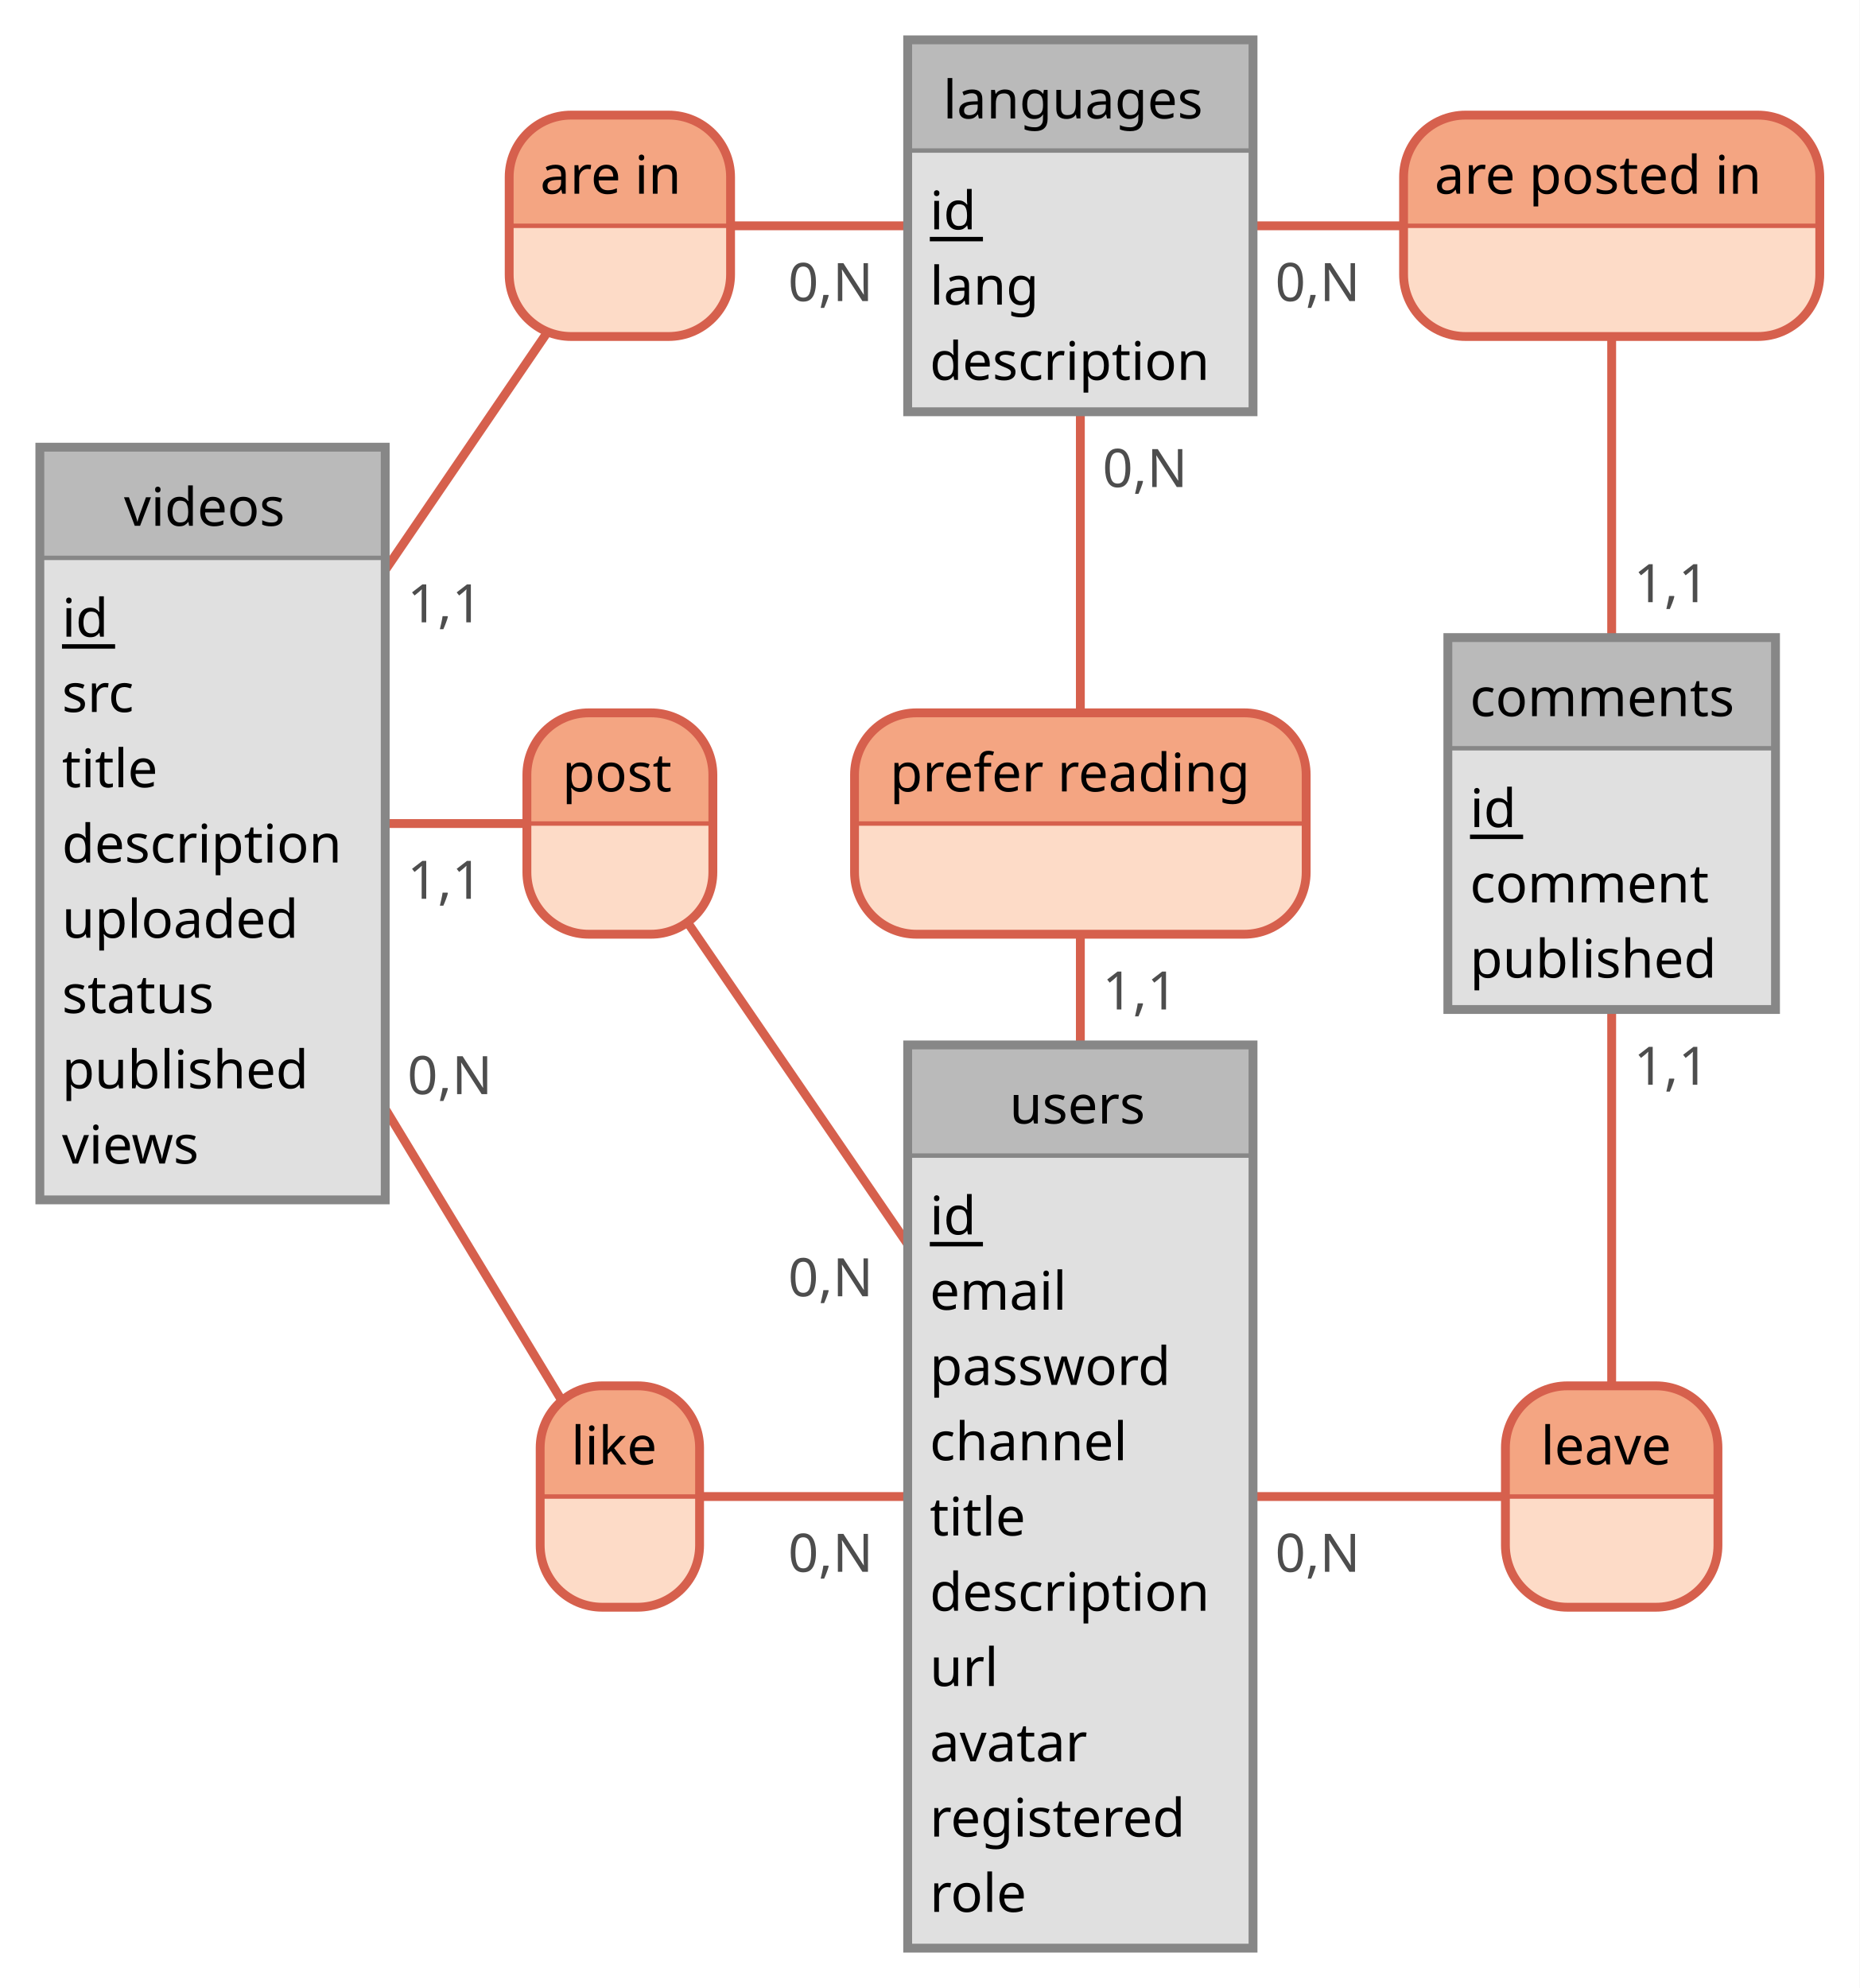
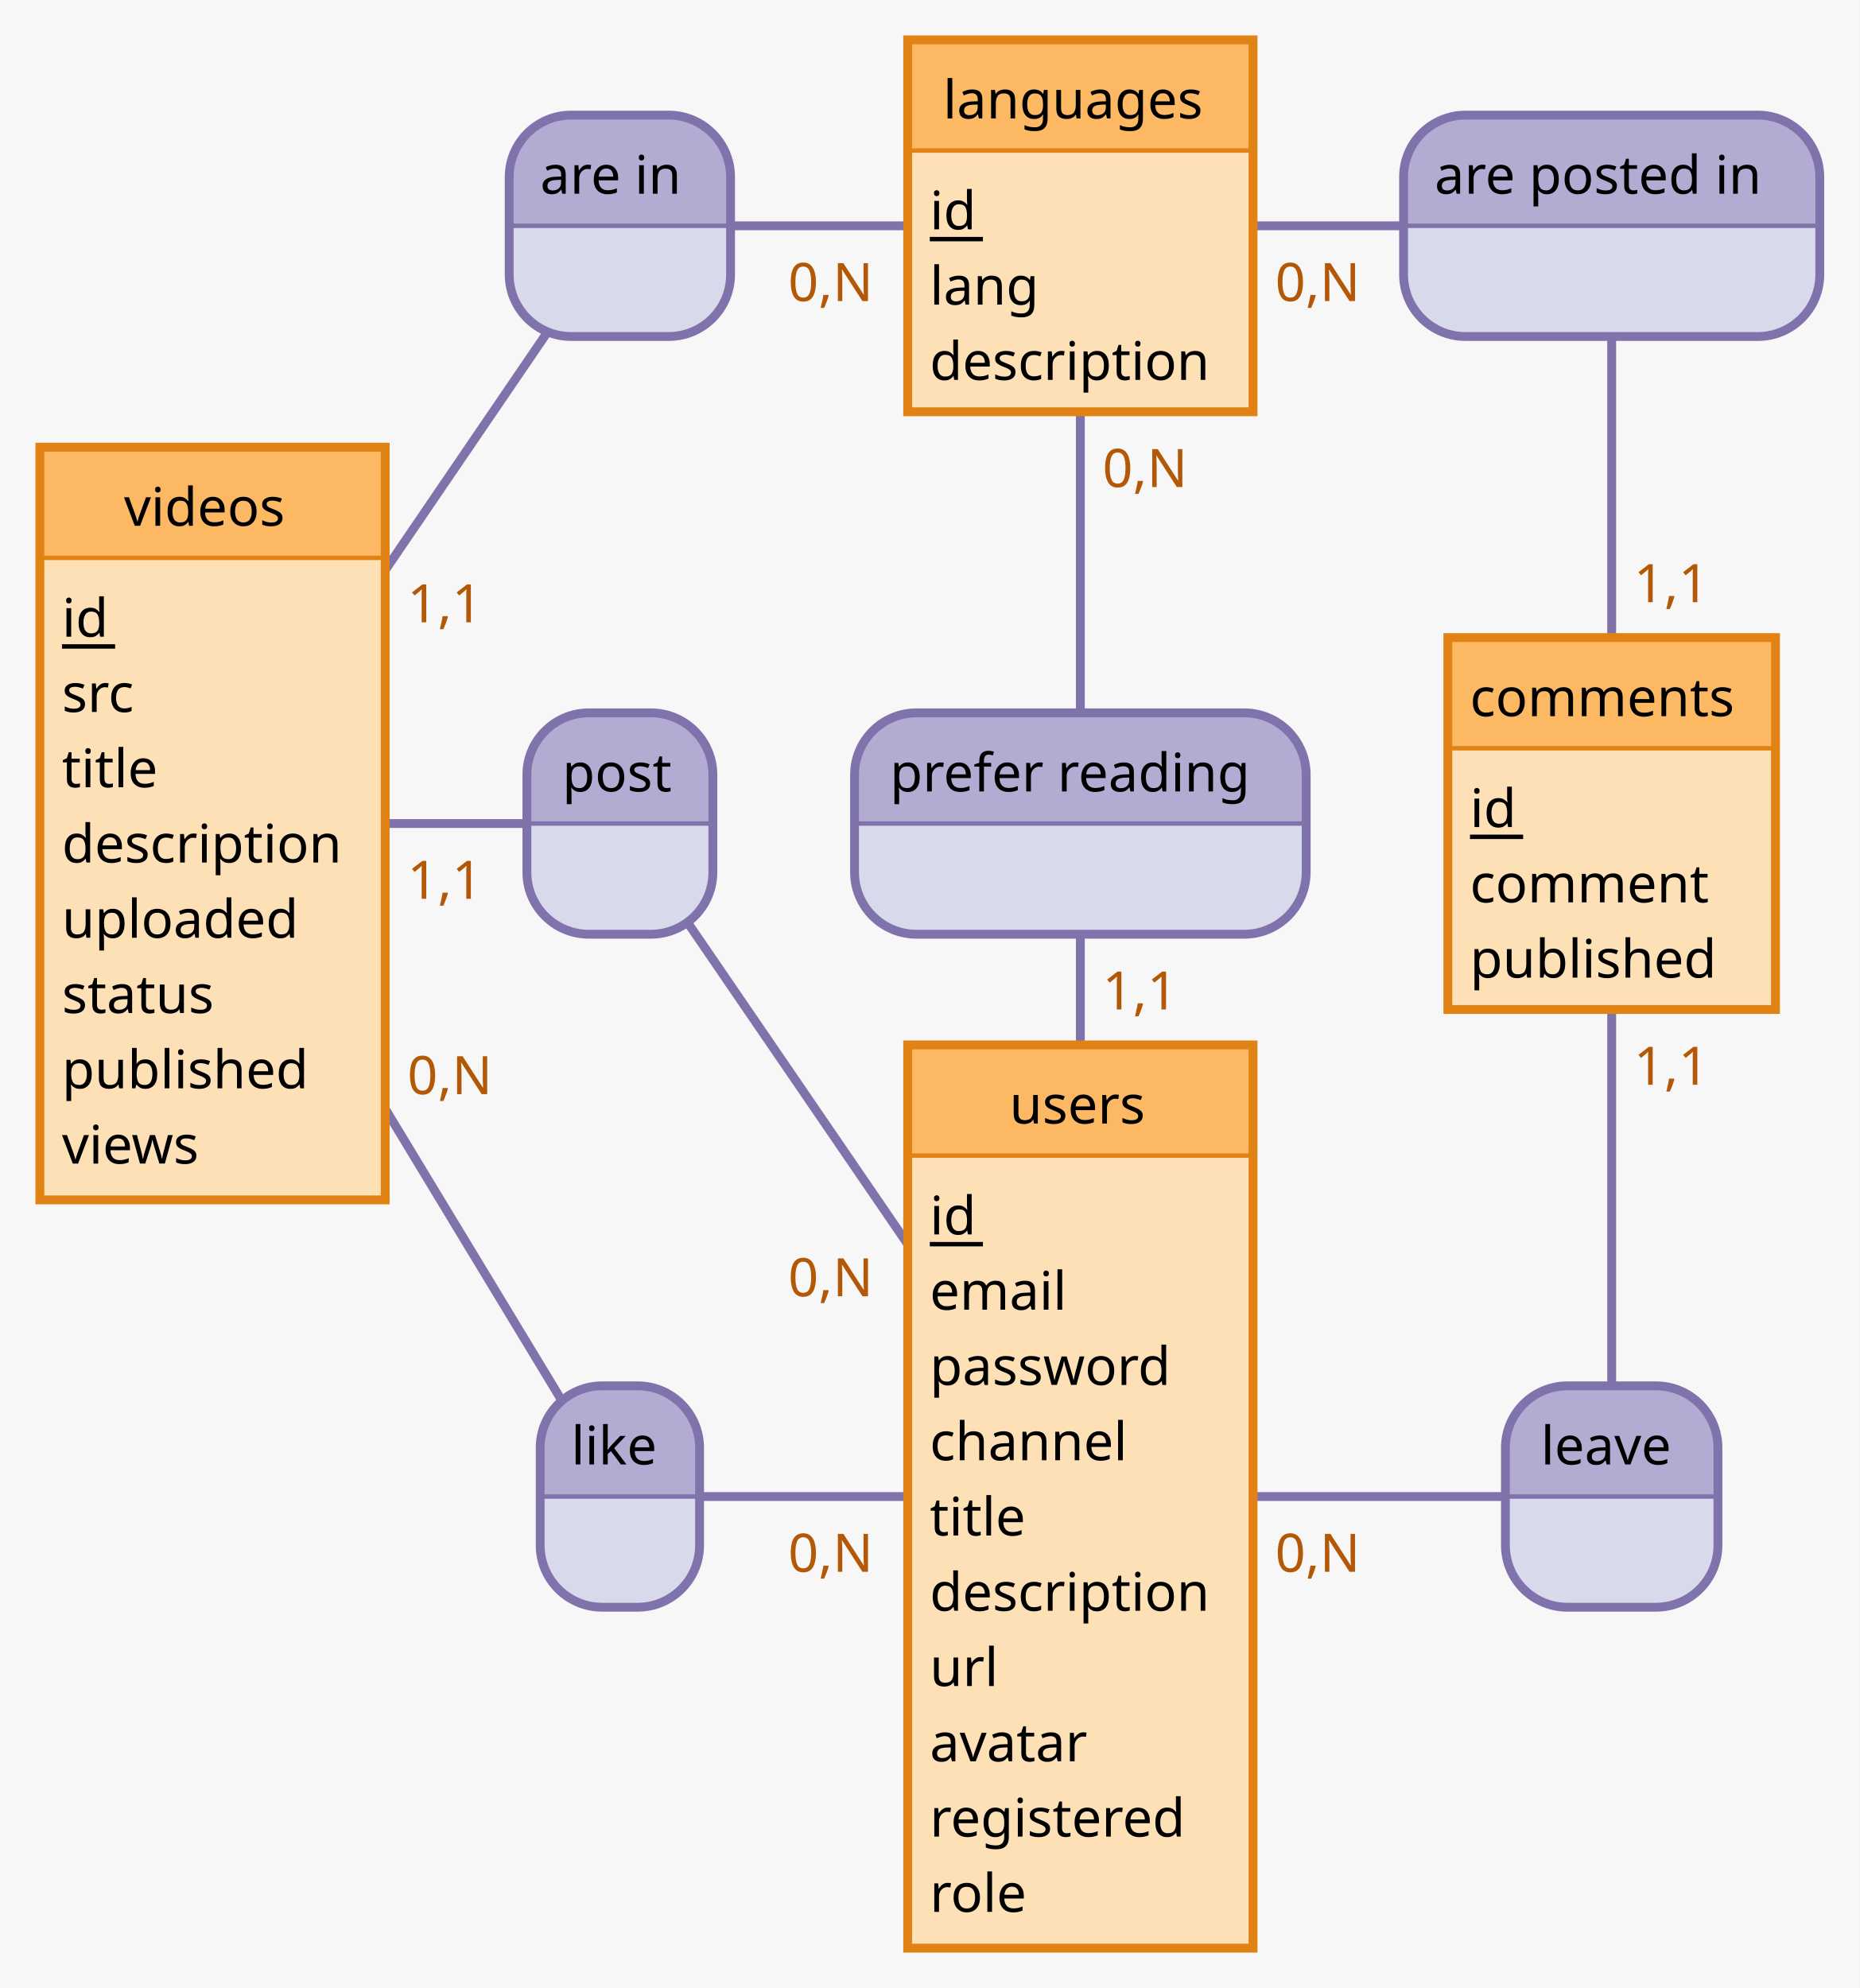
<svg xmlns="http://www.w3.org/2000/svg" width="420" height="449" viewBox="0 0 420 449">
-   <rect id="frame" x="0" y="0" width="420" height="449" fill="#fff" stroke="none" stroke-width="0" />
+   <rect id="frame" x="0" y="0" width="420" height="449" fill="#f7f7f7" stroke="none" stroke-width="0" />
  <g>
-     <line x1="48" y1="186" x2="140" y2="51" stroke="#d6604d" stroke-width="2" />
-     <text x="92" y="140.56" fill="#4d4d4d" font-family="Verdana" font-size="12">1,1</text>
-     <line x1="244" y1="51" x2="140" y2="51" stroke="#d6604d" stroke-width="2" />
-     <text x="178" y="68" fill="#4d4d4d" font-family="Verdana" font-size="12">0,N</text>
+     <line x1="48" y1="186" x2="140" y2="51" stroke="#8073ac" stroke-width="2" />
+     <text x="92" y="140.56" fill="#b35806" font-family="Verdana" font-size="12">1,1</text>
+     <line x1="244" y1="51" x2="140" y2="51" stroke="#8073ac" stroke-width="2" />
+     <text x="178" y="68" fill="#b35806" font-family="Verdana" font-size="12">0,N</text>
    <g>
-       <path d="M151 26 a14 14 90 0 1 14 14 V51 h-50 V40 a14 14 90 0 1 14 -14" fill="#f4a582" stroke="#f4a582" stroke-width="0" />
-       <path d="M165 51 v11 a14 14 90 0 1 -14 14 H129 a14 14 90 0 1 -14 -14 V51 H50" fill="#fddbc7" stroke="#fddbc7" stroke-width="0" />
-       <rect x="115" y="26" width="50" height="50" fill="none" rx="14" stroke="#d6604d" stroke-width="2" />
-       <line x1="115" y1="51" x2="165" y2="51" stroke="#d6604d" stroke-width="1" />
+       <path d="M151 26 a14 14 90 0 1 14 14 V51 h-50 V40 a14 14 90 0 1 14 -14" fill="#b2abd2" stroke="#b2abd2" stroke-width="0" />
+       <path d="M165 51 v11 a14 14 90 0 1 -14 14 H129 a14 14 90 0 1 -14 -14 V51 H50" fill="#d8daeb" stroke="#d8daeb" stroke-width="0" />
+       <rect x="115" y="26" width="50" height="50" fill="none" rx="14" stroke="#8073ac" stroke-width="2" />
+       <line x1="115" y1="51" x2="165" y2="51" stroke="#8073ac" stroke-width="1" />
      <text x="122" y="43.75" fill="#000" font-family="Verdana" font-size="12">are in</text>
    </g>
  </g>
  <g>
-     <line x1="364" y1="186" x2="364" y2="51" stroke="#d6604d" stroke-width="2" />
-     <text x="369" y="136" fill="#4d4d4d" font-family="Verdana" font-size="12">1,1</text>
-     <line x1="244" y1="51" x2="364" y2="51" stroke="#d6604d" stroke-width="2" />
-     <text x="288" y="68" fill="#4d4d4d" font-family="Verdana" font-size="12">0,N</text>
+     <line x1="364" y1="186" x2="364" y2="51" stroke="#8073ac" stroke-width="2" />
+     <text x="369" y="136" fill="#b35806" font-family="Verdana" font-size="12">1,1</text>
+     <line x1="244" y1="51" x2="364" y2="51" stroke="#8073ac" stroke-width="2" />
+     <text x="288" y="68" fill="#b35806" font-family="Verdana" font-size="12">0,N</text>
    <g>
-       <path d="M397 26 a14 14 90 0 1 14 14 V51 h-94 V40 a14 14 90 0 1 14 -14" fill="#f4a582" stroke="#f4a582" stroke-width="0" />
-       <path d="M411 51 v11 a14 14 90 0 1 -14 14 H331 a14 14 90 0 1 -14 -14 V51 H94" fill="#fddbc7" stroke="#fddbc7" stroke-width="0" />
-       <rect x="317" y="26" width="94" height="50" fill="none" rx="14" stroke="#d6604d" stroke-width="2" />
-       <line x1="317" y1="51" x2="411" y2="51" stroke="#d6604d" stroke-width="1" />
+       <path d="M397 26 a14 14 90 0 1 14 14 V51 h-94 V40 a14 14 90 0 1 14 -14" fill="#b2abd2" stroke="#b2abd2" stroke-width="0" />
+       <path d="M411 51 v11 a14 14 90 0 1 -14 14 H331 a14 14 90 0 1 -14 -14 V51 H94" fill="#d8daeb" stroke="#d8daeb" stroke-width="0" />
+       <rect x="317" y="26" width="94" height="50" fill="none" rx="14" stroke="#8073ac" stroke-width="2" />
+       <line x1="317" y1="51" x2="411" y2="51" stroke="#8073ac" stroke-width="1" />
      <text x="324" y="43.75" fill="#000" font-family="Verdana" font-size="12">are posted in</text>
    </g>
  </g>
  <g>
-     <line x1="244" y1="338" x2="140" y2="186" stroke="#d6604d" stroke-width="2" />
-     <text x="178" y="292.77" fill="#4d4d4d" font-family="Verdana" font-size="12">0,N</text>
-     <line x1="48" y1="186" x2="140" y2="186" stroke="#d6604d" stroke-width="2" />
-     <text x="92" y="203" fill="#4d4d4d" font-family="Verdana" font-size="12">1,1</text>
+     <line x1="244" y1="338" x2="140" y2="186" stroke="#8073ac" stroke-width="2" />
+     <text x="178" y="292.77" fill="#b35806" font-family="Verdana" font-size="12">0,N</text>
+     <line x1="48" y1="186" x2="140" y2="186" stroke="#8073ac" stroke-width="2" />
+     <text x="92" y="203" fill="#b35806" font-family="Verdana" font-size="12">1,1</text>
    <g>
-       <path d="M147 161 a14 14 90 0 1 14 14 V186 h-42 V175 a14 14 90 0 1 14 -14" fill="#f4a582" stroke="#f4a582" stroke-width="0" />
-       <path d="M161 186 v11 a14 14 90 0 1 -14 14 H133 a14 14 90 0 1 -14 -14 V186 H42" fill="#fddbc7" stroke="#fddbc7" stroke-width="0" />
-       <rect x="119" y="161" width="42" height="50" fill="none" rx="14" stroke="#d6604d" stroke-width="2" />
-       <line x1="119" y1="186" x2="161" y2="186" stroke="#d6604d" stroke-width="1" />
+       <path d="M147 161 a14 14 90 0 1 14 14 V186 h-42 V175 a14 14 90 0 1 14 -14" fill="#b2abd2" stroke="#b2abd2" stroke-width="0" />
+       <path d="M161 186 v11 a14 14 90 0 1 -14 14 H133 a14 14 90 0 1 -14 -14 V186 H42" fill="#d8daeb" stroke="#d8daeb" stroke-width="0" />
+       <rect x="119" y="161" width="42" height="50" fill="none" rx="14" stroke="#8073ac" stroke-width="2" />
+       <line x1="119" y1="186" x2="161" y2="186" stroke="#8073ac" stroke-width="1" />
      <text x="127" y="178.75" fill="#000" font-family="Verdana" font-size="12">post</text>
    </g>
  </g>
  <g>
-     <line x1="244" y1="338" x2="244" y2="186" stroke="#d6604d" stroke-width="2" />
-     <text x="249" y="228" fill="#4d4d4d" font-family="Verdana" font-size="12">1,1</text>
-     <line x1="244" y1="51" x2="244" y2="186" stroke="#d6604d" stroke-width="2" />
-     <text x="249" y="110" fill="#4d4d4d" font-family="Verdana" font-size="12">0,N</text>
+     <line x1="244" y1="338" x2="244" y2="186" stroke="#8073ac" stroke-width="2" />
+     <text x="249" y="228" fill="#b35806" font-family="Verdana" font-size="12">1,1</text>
+     <line x1="244" y1="51" x2="244" y2="186" stroke="#8073ac" stroke-width="2" />
+     <text x="249" y="110" fill="#b35806" font-family="Verdana" font-size="12">0,N</text>
    <g>
-       <path d="M281 161 a14 14 90 0 1 14 14 V186 h-102 V175 a14 14 90 0 1 14 -14" fill="#f4a582" stroke="#f4a582" stroke-width="0" />
-       <path d="M295 186 v11 a14 14 90 0 1 -14 14 H207 a14 14 90 0 1 -14 -14 V186 H102" fill="#fddbc7" stroke="#fddbc7" stroke-width="0" />
-       <rect x="193" y="161" width="102" height="50" fill="none" rx="14" stroke="#d6604d" stroke-width="2" />
-       <line x1="193" y1="186" x2="295" y2="186" stroke="#d6604d" stroke-width="1" />
+       <path d="M281 161 a14 14 90 0 1 14 14 V186 h-102 V175 a14 14 90 0 1 14 -14" fill="#b2abd2" stroke="#b2abd2" stroke-width="0" />
+       <path d="M295 186 v11 a14 14 90 0 1 -14 14 H207 a14 14 90 0 1 -14 -14 V186 H102" fill="#d8daeb" stroke="#d8daeb" stroke-width="0" />
+       <rect x="193" y="161" width="102" height="50" fill="none" rx="14" stroke="#8073ac" stroke-width="2" />
+       <line x1="193" y1="186" x2="295" y2="186" stroke="#8073ac" stroke-width="1" />
      <text x="201" y="178.75" fill="#000" font-family="Verdana" font-size="12">prefer reading</text>
    </g>
  </g>
  <g>
-     <line x1="244" y1="338" x2="140" y2="338" stroke="#d6604d" stroke-width="2" />
-     <text x="178" y="355" fill="#4d4d4d" font-family="Verdana" font-size="12">0,N</text>
-     <line x1="48" y1="186" x2="140" y2="338" stroke="#d6604d" stroke-width="2" />
-     <text x="92" y="247.12" fill="#4d4d4d" font-family="Verdana" font-size="12">0,N</text>
+     <line x1="244" y1="338" x2="140" y2="338" stroke="#8073ac" stroke-width="2" />
+     <text x="178" y="355" fill="#b35806" font-family="Verdana" font-size="12">0,N</text>
+     <line x1="48" y1="186" x2="140" y2="338" stroke="#8073ac" stroke-width="2" />
+     <text x="92" y="247.12" fill="#b35806" font-family="Verdana" font-size="12">0,N</text>
    <g>
-       <path d="M144 313 a14 14 90 0 1 14 14 V338 h-36 V327 a14 14 90 0 1 14 -14" fill="#f4a582" stroke="#f4a582" stroke-width="0" />
-       <path d="M158 338 v11 a14 14 90 0 1 -14 14 H136 a14 14 90 0 1 -14 -14 V338 H36" fill="#fddbc7" stroke="#fddbc7" stroke-width="0" />
-       <rect x="122" y="313" width="36" height="50" fill="none" rx="14" stroke="#d6604d" stroke-width="2" />
-       <line x1="122" y1="338" x2="158" y2="338" stroke="#d6604d" stroke-width="1" />
+       <path d="M144 313 a14 14 90 0 1 14 14 V338 h-36 V327 a14 14 90 0 1 14 -14" fill="#b2abd2" stroke="#b2abd2" stroke-width="0" />
+       <path d="M158 338 v11 a14 14 90 0 1 -14 14 H136 a14 14 90 0 1 -14 -14 V338 H36" fill="#d8daeb" stroke="#d8daeb" stroke-width="0" />
+       <rect x="122" y="313" width="36" height="50" fill="none" rx="14" stroke="#8073ac" stroke-width="2" />
+       <line x1="122" y1="338" x2="158" y2="338" stroke="#8073ac" stroke-width="1" />
      <text x="129" y="330.75" fill="#000" font-family="Verdana" font-size="12">like</text>
    </g>
  </g>
  <g>
-     <line x1="244" y1="338" x2="364" y2="338" stroke="#d6604d" stroke-width="2" />
-     <text x="288" y="355" fill="#4d4d4d" font-family="Verdana" font-size="12">0,N</text>
-     <line x1="364" y1="186" x2="364" y2="338" stroke="#d6604d" stroke-width="2" />
-     <text x="369" y="245" fill="#4d4d4d" font-family="Verdana" font-size="12">1,1</text>
+     <line x1="244" y1="338" x2="364" y2="338" stroke="#8073ac" stroke-width="2" />
+     <text x="288" y="355" fill="#b35806" font-family="Verdana" font-size="12">0,N</text>
+     <line x1="364" y1="186" x2="364" y2="338" stroke="#8073ac" stroke-width="2" />
+     <text x="369" y="245" fill="#b35806" font-family="Verdana" font-size="12">1,1</text>
    <g>
-       <path d="M374 313 a14 14 90 0 1 14 14 V338 h-48 V327 a14 14 90 0 1 14 -14" fill="#f4a582" stroke="#f4a582" stroke-width="0" />
-       <path d="M388 338 v11 a14 14 90 0 1 -14 14 H354 a14 14 90 0 1 -14 -14 V338 H48" fill="#fddbc7" stroke="#fddbc7" stroke-width="0" />
-       <rect x="340" y="313" width="48" height="50" fill="none" rx="14" stroke="#d6604d" stroke-width="2" />
-       <line x1="340" y1="338" x2="388" y2="338" stroke="#d6604d" stroke-width="1" />
+       <path d="M374 313 a14 14 90 0 1 14 14 V338 h-48 V327 a14 14 90 0 1 14 -14" fill="#b2abd2" stroke="#b2abd2" stroke-width="0" />
+       <path d="M388 338 v11 a14 14 90 0 1 -14 14 H354 a14 14 90 0 1 -14 -14 V338 H48" fill="#d8daeb" stroke="#d8daeb" stroke-width="0" />
+       <rect x="340" y="313" width="48" height="50" fill="none" rx="14" stroke="#8073ac" stroke-width="2" />
+       <line x1="340" y1="338" x2="388" y2="338" stroke="#8073ac" stroke-width="1" />
      <text x="348" y="330.75" fill="#000" font-family="Verdana" font-size="12">leave</text>
    </g>
  </g>
  <g>
    <g>
-       <rect x="205" y="9" width="78" height="25" fill="#bababa" stroke="#bababa" stroke-width="0" opacity="1" />
-       <rect x="205" y="34" width="78" height="59" fill="#e0e0e0" stroke="#e0e0e0" stroke-width="0" opacity="1" />
-       <rect x="205" y="9" width="78" height="84" fill="none" stroke="#878787" stroke-width="2" opacity="1" />
-       <line x1="205" y1="34" x2="283" y2="34" stroke="#878787" stroke-width="1" />
+       <rect x="205" y="9" width="78" height="25" fill="#fdb863" stroke="#fdb863" stroke-width="0" opacity="1" />
+       <rect x="205" y="34" width="78" height="59" fill="#fee0b6" stroke="#fee0b6" stroke-width="0" opacity="1" />
+       <rect x="205" y="9" width="78" height="84" fill="none" stroke="#e08214" stroke-width="2" opacity="1" />
+       <line x1="205" y1="34" x2="283" y2="34" stroke="#e08214" stroke-width="1" />
    </g>
    <text x="213" y="26.75" fill="#000" font-family="Verdana" font-size="12">languages</text>
    <text x="210" y="51.8" fill="#000" font-family="Verdana" font-size="12">id</text>
    <line x1="210" y1="54" x2="222" y2="54" stroke="#000" stroke-width="1" />
    <text x="210" y="68.8" fill="#000" font-family="Verdana" font-size="12">lang</text>
    <text x="210" y="85.8" fill="#000" font-family="Verdana" font-size="12">description</text>
  </g>
  <g>
    <g>
-       <rect x="9" y="101" width="78" height="25" fill="#bababa" stroke="#bababa" stroke-width="0" opacity="1" />
-       <rect x="9" y="126" width="78" height="145" fill="#e0e0e0" stroke="#e0e0e0" stroke-width="0" opacity="1" />
-       <rect x="9" y="101" width="78" height="170" fill="none" stroke="#878787" stroke-width="2" opacity="1" />
-       <line x1="9" y1="126" x2="87" y2="126" stroke="#878787" stroke-width="1" />
+       <rect x="9" y="101" width="78" height="25" fill="#fdb863" stroke="#fdb863" stroke-width="0" opacity="1" />
+       <rect x="9" y="126" width="78" height="145" fill="#fee0b6" stroke="#fee0b6" stroke-width="0" opacity="1" />
+       <rect x="9" y="101" width="78" height="170" fill="none" stroke="#e08214" stroke-width="2" opacity="1" />
+       <line x1="9" y1="126" x2="87" y2="126" stroke="#e08214" stroke-width="1" />
    </g>
    <text x="28" y="118.75" fill="#000" font-family="Verdana" font-size="12">videos</text>
    <text x="14" y="143.8" fill="#000" font-family="Verdana" font-size="12">id</text>
    <line x1="14" y1="146" x2="26" y2="146" stroke="#000" stroke-width="1" />
    <text x="14" y="160.8" fill="#000" font-family="Verdana" font-size="12">src</text>
    <text x="14" y="177.8" fill="#000" font-family="Verdana" font-size="12">title</text>
    <text x="14" y="194.8" fill="#000" font-family="Verdana" font-size="12">description</text>
    <text x="14" y="211.8" fill="#000" font-family="Verdana" font-size="12">uploaded</text>
    <text x="14" y="228.8" fill="#000" font-family="Verdana" font-size="12">status</text>
    <text x="14" y="245.8" fill="#000" font-family="Verdana" font-size="12">published</text>
    <text x="14" y="262.8" fill="#000" font-family="Verdana" font-size="12">views</text>
  </g>
  <g>
    <g>
-       <rect x="327" y="144" width="74" height="25" fill="#bababa" stroke="#bababa" stroke-width="0" opacity="1" />
-       <rect x="327" y="169" width="74" height="59" fill="#e0e0e0" stroke="#e0e0e0" stroke-width="0" opacity="1" />
-       <rect x="327" y="144" width="74" height="84" fill="none" stroke="#878787" stroke-width="2" opacity="1" />
-       <line x1="327" y1="169" x2="401" y2="169" stroke="#878787" stroke-width="1" />
+       <rect x="327" y="144" width="74" height="25" fill="#fdb863" stroke="#fdb863" stroke-width="0" opacity="1" />
+       <rect x="327" y="169" width="74" height="59" fill="#fee0b6" stroke="#fee0b6" stroke-width="0" opacity="1" />
+       <rect x="327" y="144" width="74" height="84" fill="none" stroke="#e08214" stroke-width="2" opacity="1" />
+       <line x1="327" y1="169" x2="401" y2="169" stroke="#e08214" stroke-width="1" />
    </g>
    <text x="332" y="161.75" fill="#000" font-family="Verdana" font-size="12">comments</text>
    <text x="332" y="186.8" fill="#000" font-family="Verdana" font-size="12">id</text>
    <line x1="332" y1="189" x2="344" y2="189" stroke="#000" stroke-width="1" />
    <text x="332" y="203.8" fill="#000" font-family="Verdana" font-size="12">comment</text>
    <text x="332" y="220.8" fill="#000" font-family="Verdana" font-size="12">published</text>
  </g>
  <g>
    <g>
-       <rect x="205" y="236" width="78" height="25" fill="#bababa" stroke="#bababa" stroke-width="0" opacity="1" />
-       <rect x="205" y="261" width="78" height="179" fill="#e0e0e0" stroke="#e0e0e0" stroke-width="0" opacity="1" />
-       <rect x="205" y="236" width="78" height="204" fill="none" stroke="#878787" stroke-width="2" opacity="1" />
-       <line x1="205" y1="261" x2="283" y2="261" stroke="#878787" stroke-width="1" />
+       <rect x="205" y="236" width="78" height="25" fill="#fdb863" stroke="#fdb863" stroke-width="0" opacity="1" />
+       <rect x="205" y="261" width="78" height="179" fill="#fee0b6" stroke="#fee0b6" stroke-width="0" opacity="1" />
+       <rect x="205" y="236" width="78" height="204" fill="none" stroke="#e08214" stroke-width="2" opacity="1" />
+       <line x1="205" y1="261" x2="283" y2="261" stroke="#e08214" stroke-width="1" />
    </g>
    <text x="228" y="253.75" fill="#000" font-family="Verdana" font-size="12">users</text>
    <text x="210" y="278.8" fill="#000" font-family="Verdana" font-size="12">id</text>
    <line x1="210" y1="281" x2="222" y2="281" stroke="#000" stroke-width="1" />
    <text x="210" y="295.8" fill="#000" font-family="Verdana" font-size="12">email</text>
    <text x="210" y="312.8" fill="#000" font-family="Verdana" font-size="12">password</text>
    <text x="210" y="329.8" fill="#000" font-family="Verdana" font-size="12">channel</text>
    <text x="210" y="346.8" fill="#000" font-family="Verdana" font-size="12">title</text>
    <text x="210" y="363.8" fill="#000" font-family="Verdana" font-size="12">description</text>
    <text x="210" y="380.8" fill="#000" font-family="Verdana" font-size="12">url</text>
    <text x="210" y="397.8" fill="#000" font-family="Verdana" font-size="12">avatar</text>
    <text x="210" y="414.8" fill="#000" font-family="Verdana" font-size="12">registered</text>
    <text x="210" y="431.8" fill="#000" font-family="Verdana" font-size="12">role</text>
  </g>
</svg>
